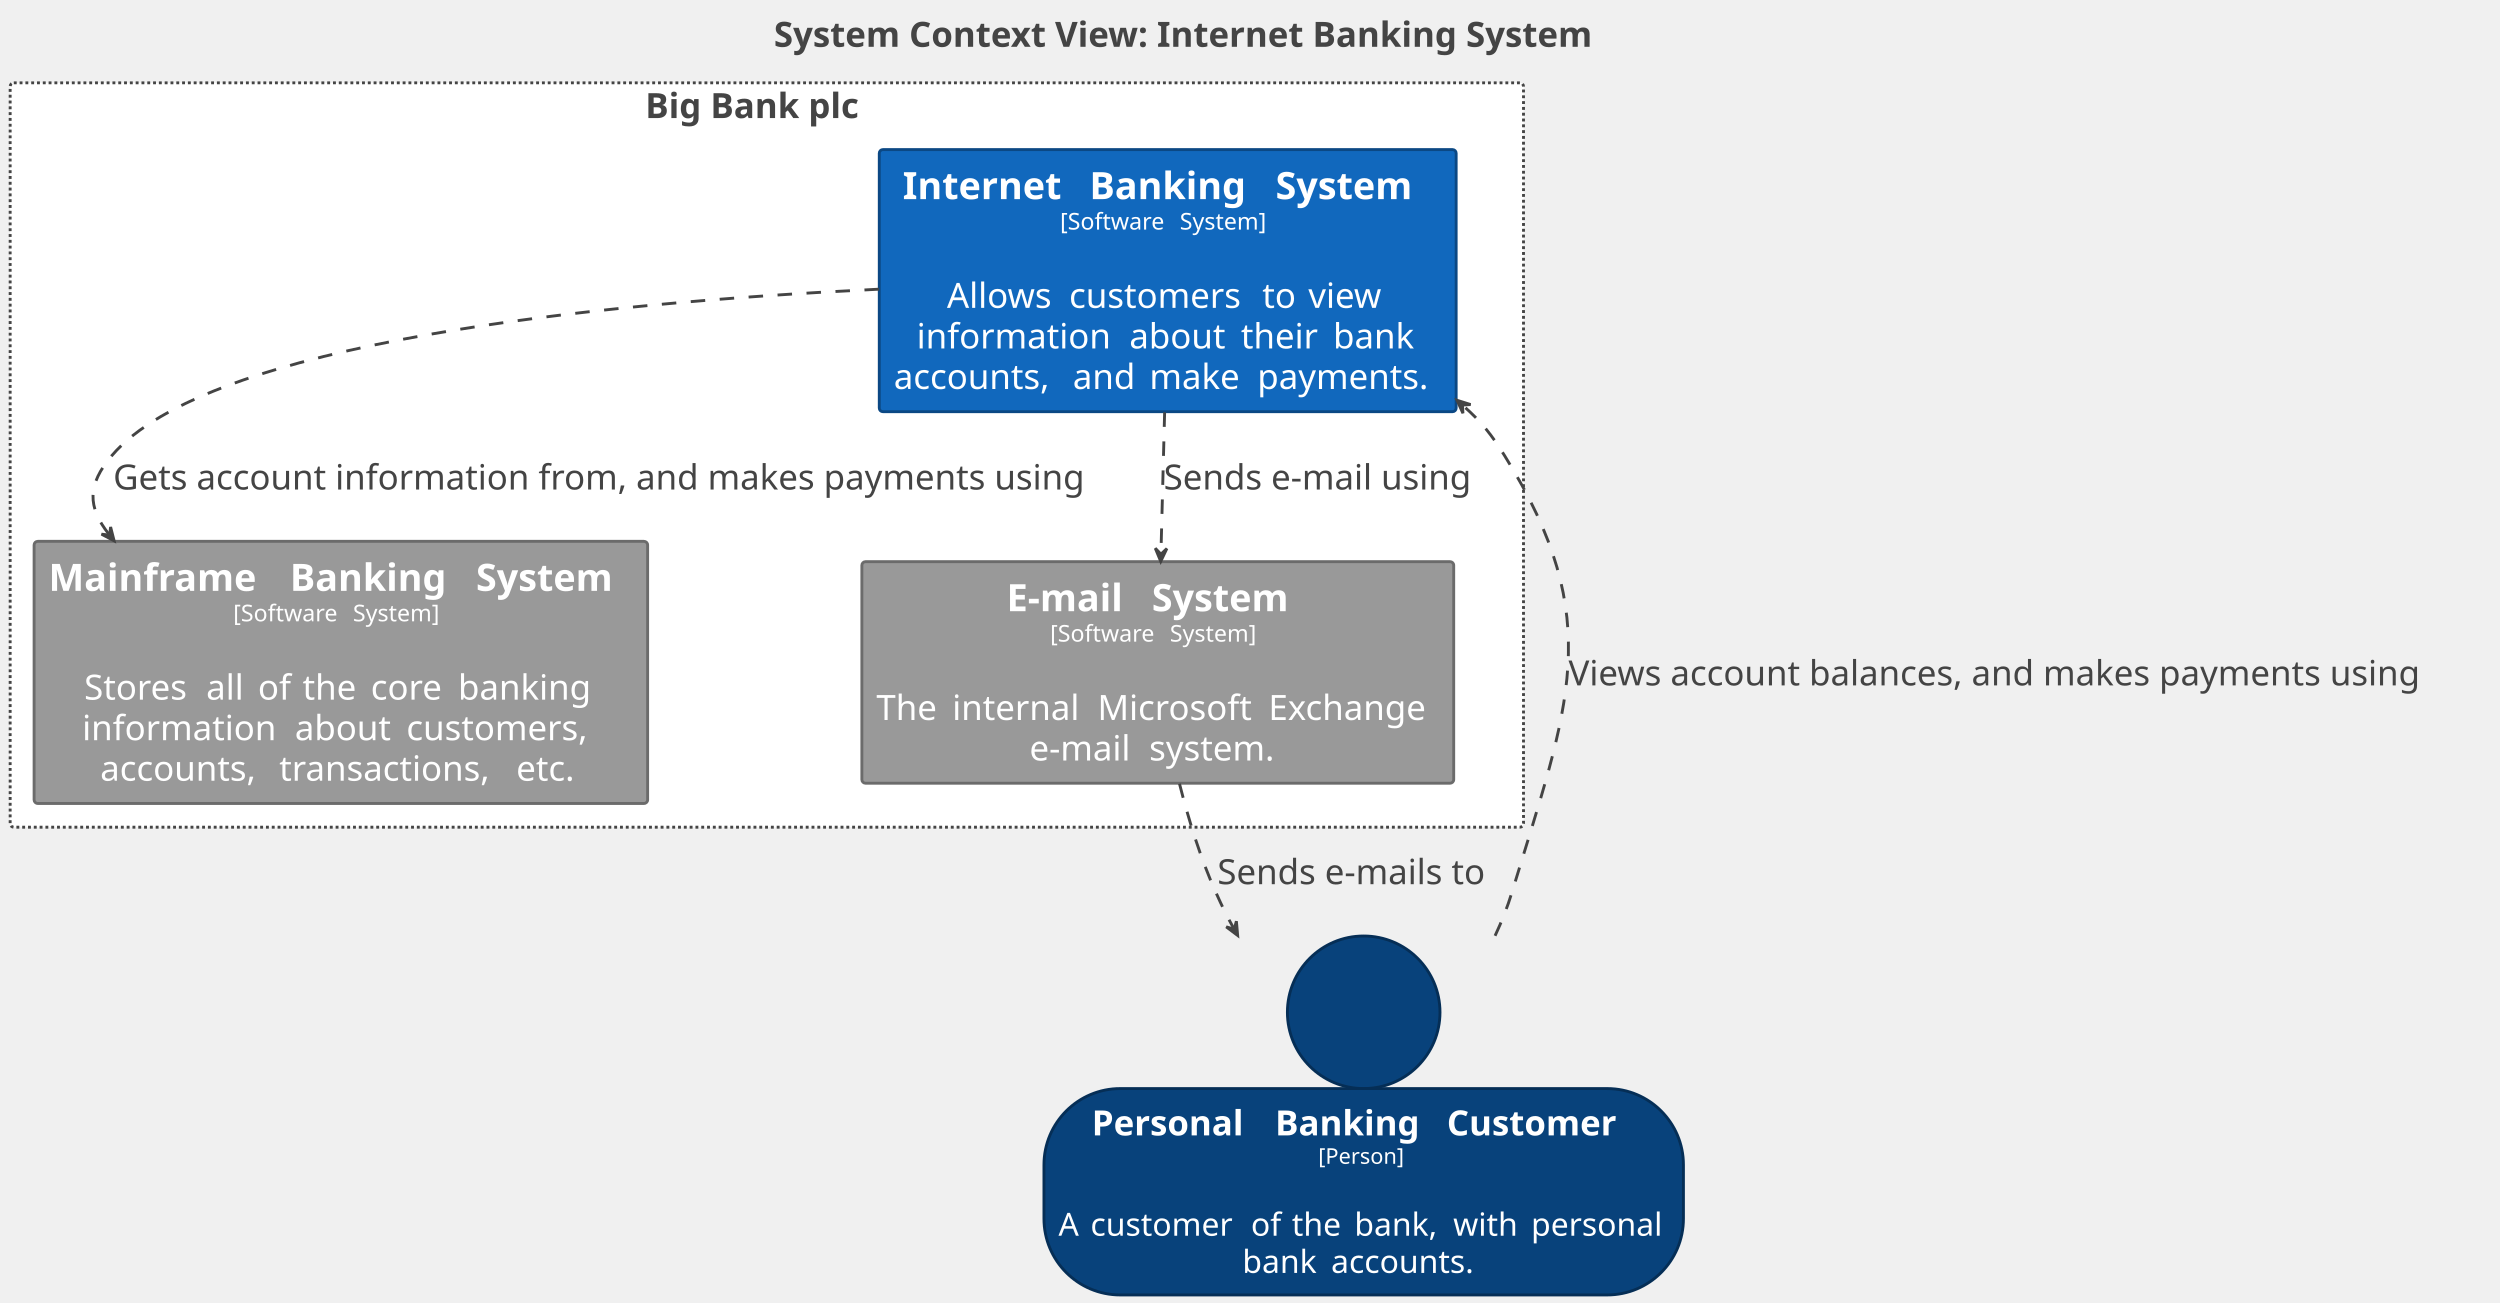
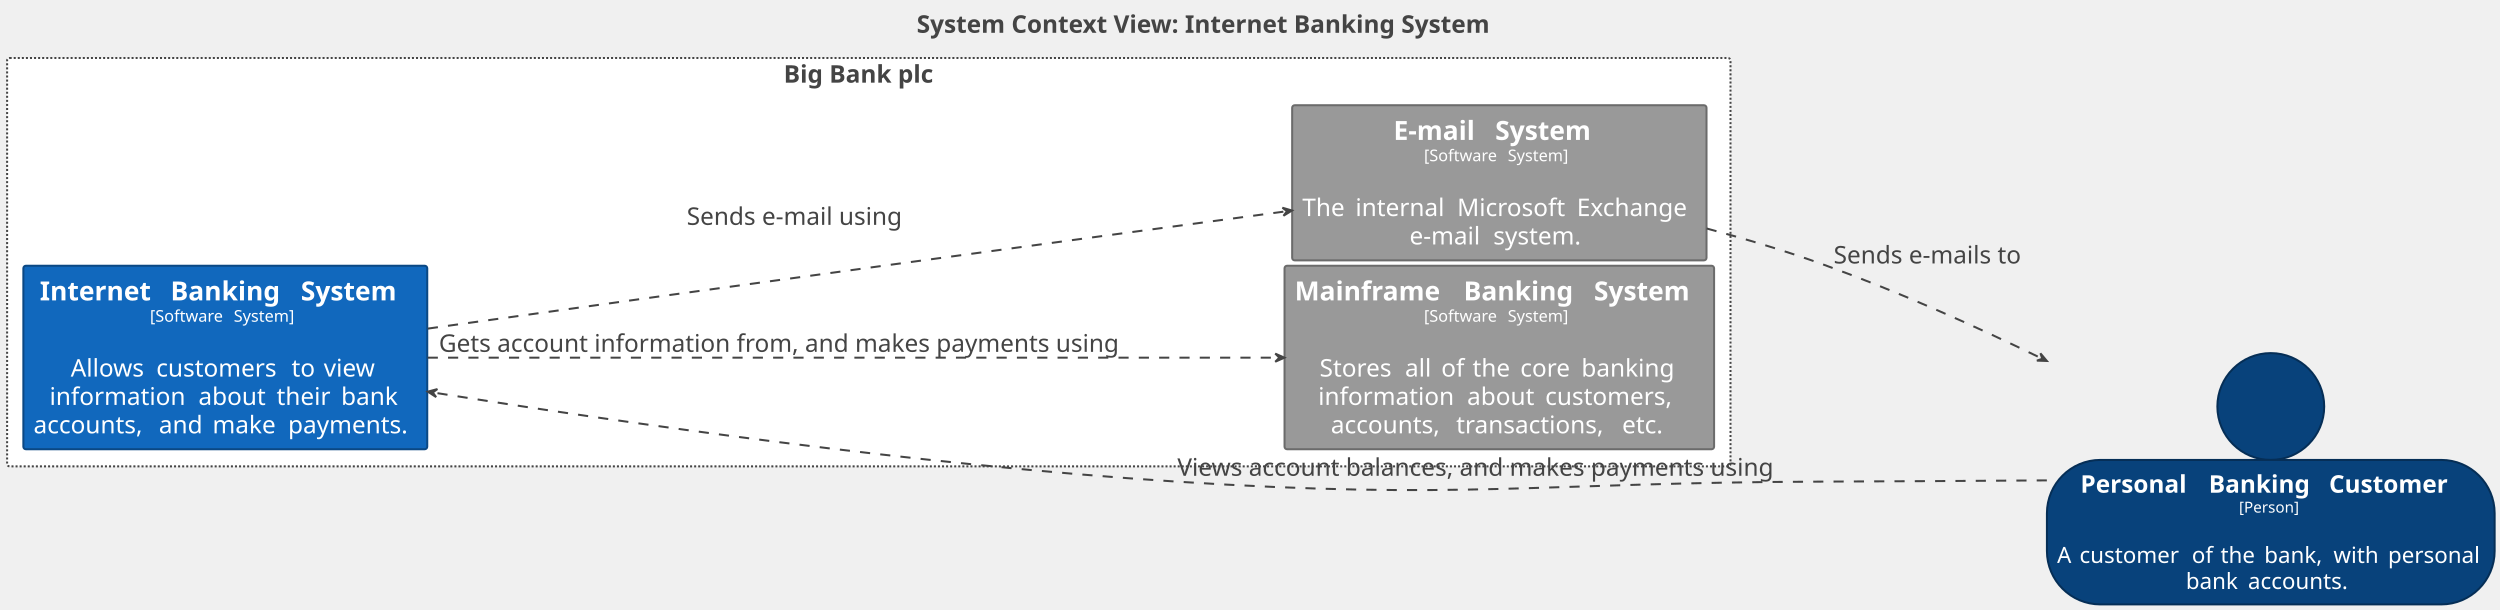
- <svg xmlns="http://www.w3.org/2000/svg" contentStyleType="text/css" data-diagram-type="DESCRIPTION" height="898px" preserveAspectRatio="none" style="width:1723px;height:898px;background:#FFFFFF;" version="1.1" viewBox="0 0 1723 898" width="1723px" zoomAndPan="magnify">
+ <svg xmlns="http://www.w3.org/2000/svg" contentStyleType="text/css" data-diagram-type="DESCRIPTION" height="600px" preserveAspectRatio="none" style="width:2461px;height:600px;background:#FFFFFF;" version="1.1" viewBox="0 0 2461 600" width="2461px" zoomAndPan="magnify">
  <defs />
  <g>
    <g class="title" data-source-line="1">
-       <text fill="#444444" font-family="sans-serif" font-size="24" font-weight="bold" lengthAdjust="spacing" textLength="642.926" x="533.357" y="32.277">System Context View: Internet Banking System</text>
+       <text fill="#444444" font-family="sans-serif" font-size="24" font-weight="bold" lengthAdjust="spacing" textLength="642.926" x="902.396" y="32.277">System Context View: Internet Banking System</text>
    </g>
    <g class="cluster" data-qualified-name="groupQmlnIEJhbmsgcGxj" data-source-line="71" id="ent0002">
-       <rect fill="#FFFFFF" height="513" rx="2.5" ry="2.5" style="stroke:#444444;stroke-width:2;stroke-dasharray:2,2;" width="1043" x="7" y="57.098" />
-       <text fill="#444444" font-family="sans-serif" font-size="24" font-weight="bold" lengthAdjust="spacing" textLength="167.578" x="444.711" y="81.375">Big Bank plc</text>
+       <rect fill="#FFFFFF" height="402" rx="2.5" ry="2.5" style="stroke:#444444;stroke-width:2;stroke-dasharray:2,2;" width="1696.5" x="7" y="57.098" />
+       <text fill="#444444" font-family="sans-serif" font-size="24" font-weight="bold" lengthAdjust="spacing" textLength="167.578" x="771.461" y="81.375">Big Bank plc</text>
    </g>
    <g class="entity" data-qualified-name="groupQmlnIEJhbmsgcGxj.MainframeBankingSystem" data-source-line="72" id="ent0003">
-       <rect fill="#999999" height="180.641" rx="2.5" ry="2.5" style="stroke:#6B6B6B;stroke-width:2;" width="422.848" x="23.5" y="373.098" />
-       <text fill="#FFFFFF" font-family="sans-serif" font-size="26" font-weight="bold" lengthAdjust="spacing" textLength="157.244" x="33.5" y="407.231">Mainframe</text>
-       <text fill="#FFFFFF" font-family="sans-serif" font-size="26" font-weight="bold" lengthAdjust="spacing" textLength="9.052" x="190.744" y="407.231"> </text>
-       <text fill="#FFFFFF" font-family="sans-serif" font-size="26" font-weight="bold" lengthAdjust="spacing" textLength="119.196" x="199.796" y="407.231">Banking</text>
-       <text fill="#FFFFFF" font-family="sans-serif" font-size="26" font-weight="bold" lengthAdjust="spacing" textLength="9.052" x="318.992" y="407.231"> </text>
-       <text fill="#FFFFFF" font-family="sans-serif" font-size="26" font-weight="bold" lengthAdjust="spacing" textLength="108.304" x="328.044" y="407.231">System</text>
-       <text fill="#FFFFFF" font-family="sans-serif" font-size="16" lengthAdjust="spacing" textLength="77.406" x="160.725" y="428.215">[Software</text>
-       <text fill="#FFFFFF" font-family="sans-serif" font-size="16" lengthAdjust="spacing" textLength="5.086" x="238.131" y="428.215"> </text>
-       <text fill="#FFFFFF" font-family="sans-serif" font-size="16" lengthAdjust="spacing" textLength="65.906" x="243.217" y="428.215">System]</text>
-       <text fill="#FFFFFF" font-family="sans-serif" font-size="24" lengthAdjust="spacing" textLength="7.629" x="231.109" y="454.266"> </text>
-       <text fill="#FFFFFF" font-family="sans-serif" font-size="24" lengthAdjust="spacing" textLength="76.465" x="58" y="482.203">Stores</text>
-       <text fill="#FFFFFF" font-family="sans-serif" font-size="24" lengthAdjust="spacing" textLength="7.629" x="134.465" y="482.203"> </text>
-       <text fill="#FFFFFF" font-family="sans-serif" font-size="24" lengthAdjust="spacing" textLength="28.043" x="142.094" y="482.203">all</text>
-       <text fill="#FFFFFF" font-family="sans-serif" font-size="24" lengthAdjust="spacing" textLength="7.629" x="170.137" y="482.203"> </text>
-       <text fill="#FFFFFF" font-family="sans-serif" font-size="24" lengthAdjust="spacing" textLength="23.133" x="177.766" y="482.203">of</text>
-       <text fill="#FFFFFF" font-family="sans-serif" font-size="24" lengthAdjust="spacing" textLength="7.629" x="200.898" y="482.203"> </text>
-       <text fill="#FFFFFF" font-family="sans-serif" font-size="24" lengthAdjust="spacing" textLength="39.387" x="208.527" y="482.203">the</text>
-       <text fill="#FFFFFF" font-family="sans-serif" font-size="24" lengthAdjust="spacing" textLength="7.629" x="247.914" y="482.203"> </text>
-       <text fill="#FFFFFF" font-family="sans-serif" font-size="24" lengthAdjust="spacing" textLength="52.512" x="255.543" y="482.203">core</text>
-       <text fill="#FFFFFF" font-family="sans-serif" font-size="24" lengthAdjust="spacing" textLength="7.629" x="308.055" y="482.203"> </text>
-       <text fill="#FFFFFF" font-family="sans-serif" font-size="24" lengthAdjust="spacing" textLength="96.164" x="315.684" y="482.203">banking</text>
-       <text fill="#FFFFFF" font-family="sans-serif" font-size="24" lengthAdjust="spacing" textLength="138.938" x="56.629" y="510.141">information</text>
-       <text fill="#FFFFFF" font-family="sans-serif" font-size="24" lengthAdjust="spacing" textLength="7.629" x="195.566" y="510.141"> </text>
-       <text fill="#FFFFFF" font-family="sans-serif" font-size="24" lengthAdjust="spacing" textLength="69.246" x="203.195" y="510.141">about</text>
-       <text fill="#FFFFFF" font-family="sans-serif" font-size="24" lengthAdjust="spacing" textLength="7.629" x="272.441" y="510.141"> </text>
-       <text fill="#FFFFFF" font-family="sans-serif" font-size="24" lengthAdjust="spacing" textLength="133.148" x="280.07" y="510.141">customers,</text>
-       <text fill="#FFFFFF" font-family="sans-serif" font-size="24" lengthAdjust="spacing" textLength="115.746" x="69.068" y="538.078">accounts,</text>
-       <text fill="#FFFFFF" font-family="sans-serif" font-size="24" lengthAdjust="spacing" textLength="7.629" x="184.815" y="538.078"> </text>
-       <text fill="#FFFFFF" font-family="sans-serif" font-size="24" lengthAdjust="spacing" textLength="155.707" x="192.443" y="538.078">transactions,</text>
-       <text fill="#FFFFFF" font-family="sans-serif" font-size="24" lengthAdjust="spacing" textLength="7.629" x="348.15" y="538.078"> </text>
-       <text fill="#FFFFFF" font-family="sans-serif" font-size="24" lengthAdjust="spacing" textLength="45" x="355.779" y="538.078">etc.</text>
+       <rect fill="#999999" height="180.641" rx="2.5" ry="2.5" style="stroke:#6B6B6B;stroke-width:2;" width="422.848" x="1264.5" y="261.598" />
+       <text fill="#FFFFFF" font-family="sans-serif" font-size="26" font-weight="bold" lengthAdjust="spacing" textLength="157.244" x="1274.5" y="295.731">Mainframe</text>
+       <text fill="#FFFFFF" font-family="sans-serif" font-size="26" font-weight="bold" lengthAdjust="spacing" textLength="9.052" x="1431.744" y="295.731"> </text>
+       <text fill="#FFFFFF" font-family="sans-serif" font-size="26" font-weight="bold" lengthAdjust="spacing" textLength="119.196" x="1440.796" y="295.731">Banking</text>
+       <text fill="#FFFFFF" font-family="sans-serif" font-size="26" font-weight="bold" lengthAdjust="spacing" textLength="9.052" x="1559.992" y="295.731"> </text>
+       <text fill="#FFFFFF" font-family="sans-serif" font-size="26" font-weight="bold" lengthAdjust="spacing" textLength="108.304" x="1569.044" y="295.731">System</text>
+       <text fill="#FFFFFF" font-family="sans-serif" font-size="16" lengthAdjust="spacing" textLength="77.406" x="1401.725" y="316.715">[Software</text>
+       <text fill="#FFFFFF" font-family="sans-serif" font-size="16" lengthAdjust="spacing" textLength="5.086" x="1479.131" y="316.715"> </text>
+       <text fill="#FFFFFF" font-family="sans-serif" font-size="16" lengthAdjust="spacing" textLength="65.906" x="1484.217" y="316.715">System]</text>
+       <text fill="#FFFFFF" font-family="sans-serif" font-size="24" lengthAdjust="spacing" textLength="7.629" x="1472.109" y="342.766"> </text>
+       <text fill="#FFFFFF" font-family="sans-serif" font-size="24" lengthAdjust="spacing" textLength="76.465" x="1299" y="370.703">Stores</text>
+       <text fill="#FFFFFF" font-family="sans-serif" font-size="24" lengthAdjust="spacing" textLength="7.629" x="1375.465" y="370.703"> </text>
+       <text fill="#FFFFFF" font-family="sans-serif" font-size="24" lengthAdjust="spacing" textLength="28.043" x="1383.094" y="370.703">all</text>
+       <text fill="#FFFFFF" font-family="sans-serif" font-size="24" lengthAdjust="spacing" textLength="7.629" x="1411.137" y="370.703"> </text>
+       <text fill="#FFFFFF" font-family="sans-serif" font-size="24" lengthAdjust="spacing" textLength="23.133" x="1418.766" y="370.703">of</text>
+       <text fill="#FFFFFF" font-family="sans-serif" font-size="24" lengthAdjust="spacing" textLength="7.629" x="1441.898" y="370.703"> </text>
+       <text fill="#FFFFFF" font-family="sans-serif" font-size="24" lengthAdjust="spacing" textLength="39.387" x="1449.527" y="370.703">the</text>
+       <text fill="#FFFFFF" font-family="sans-serif" font-size="24" lengthAdjust="spacing" textLength="7.629" x="1488.914" y="370.703"> </text>
+       <text fill="#FFFFFF" font-family="sans-serif" font-size="24" lengthAdjust="spacing" textLength="52.512" x="1496.543" y="370.703">core</text>
+       <text fill="#FFFFFF" font-family="sans-serif" font-size="24" lengthAdjust="spacing" textLength="7.629" x="1549.055" y="370.703"> </text>
+       <text fill="#FFFFFF" font-family="sans-serif" font-size="24" lengthAdjust="spacing" textLength="96.164" x="1556.684" y="370.703">banking</text>
+       <text fill="#FFFFFF" font-family="sans-serif" font-size="24" lengthAdjust="spacing" textLength="138.938" x="1297.629" y="398.641">information</text>
+       <text fill="#FFFFFF" font-family="sans-serif" font-size="24" lengthAdjust="spacing" textLength="7.629" x="1436.566" y="398.641"> </text>
+       <text fill="#FFFFFF" font-family="sans-serif" font-size="24" lengthAdjust="spacing" textLength="69.246" x="1444.195" y="398.641">about</text>
+       <text fill="#FFFFFF" font-family="sans-serif" font-size="24" lengthAdjust="spacing" textLength="7.629" x="1513.441" y="398.641"> </text>
+       <text fill="#FFFFFF" font-family="sans-serif" font-size="24" lengthAdjust="spacing" textLength="133.148" x="1521.07" y="398.641">customers,</text>
+       <text fill="#FFFFFF" font-family="sans-serif" font-size="24" lengthAdjust="spacing" textLength="115.746" x="1310.068" y="426.578">accounts,</text>
+       <text fill="#FFFFFF" font-family="sans-serif" font-size="24" lengthAdjust="spacing" textLength="7.629" x="1425.814" y="426.578"> </text>
+       <text fill="#FFFFFF" font-family="sans-serif" font-size="24" lengthAdjust="spacing" textLength="155.707" x="1433.443" y="426.578">transactions,</text>
+       <text fill="#FFFFFF" font-family="sans-serif" font-size="24" lengthAdjust="spacing" textLength="7.629" x="1589.15" y="426.578"> </text>
+       <text fill="#FFFFFF" font-family="sans-serif" font-size="24" lengthAdjust="spacing" textLength="45" x="1596.779" y="426.578">etc.</text>
    </g>
    <g class="entity" data-qualified-name="groupQmlnIEJhbmsgcGxj.EmailSystem" data-source-line="73" id="ent0004">
-       <rect fill="#999999" height="152.703" rx="2.5" ry="2.5" style="stroke:#6B6B6B;stroke-width:2;" width="407.891" x="594" y="387.098" />
-       <text fill="#FFFFFF" font-family="sans-serif" font-size="26" font-weight="bold" lengthAdjust="spacing" textLength="91.013" x="693.761" y="421.231">E-mail</text>
-       <text fill="#FFFFFF" font-family="sans-serif" font-size="26" font-weight="bold" lengthAdjust="spacing" textLength="9.052" x="784.774" y="421.231"> </text>
-       <text fill="#FFFFFF" font-family="sans-serif" font-size="26" font-weight="bold" lengthAdjust="spacing" textLength="108.304" x="793.826" y="421.231">System</text>
-       <text fill="#FFFFFF" font-family="sans-serif" font-size="16" lengthAdjust="spacing" textLength="77.406" x="723.746" y="442.215">[Software</text>
-       <text fill="#FFFFFF" font-family="sans-serif" font-size="16" lengthAdjust="spacing" textLength="5.086" x="801.152" y="442.215"> </text>
-       <text fill="#FFFFFF" font-family="sans-serif" font-size="16" lengthAdjust="spacing" textLength="65.906" x="806.238" y="442.215">System]</text>
-       <text fill="#FFFFFF" font-family="sans-serif" font-size="24" lengthAdjust="spacing" textLength="7.629" x="794.131" y="468.266"> </text>
-       <text fill="#FFFFFF" font-family="sans-serif" font-size="24" lengthAdjust="spacing" textLength="44.637" x="604" y="496.203">The</text>
-       <text fill="#FFFFFF" font-family="sans-serif" font-size="24" lengthAdjust="spacing" textLength="7.629" x="648.637" y="496.203"> </text>
-       <text fill="#FFFFFF" font-family="sans-serif" font-size="24" lengthAdjust="spacing" textLength="92.508" x="656.266" y="496.203">internal</text>
-       <text fill="#FFFFFF" font-family="sans-serif" font-size="24" lengthAdjust="spacing" textLength="7.629" x="748.773" y="496.203"> </text>
-       <text fill="#FFFFFF" font-family="sans-serif" font-size="24" lengthAdjust="spacing" textLength="110.168" x="756.402" y="496.203">Microsoft</text>
-       <text fill="#FFFFFF" font-family="sans-serif" font-size="24" lengthAdjust="spacing" textLength="7.629" x="866.57" y="496.203"> </text>
-       <text fill="#FFFFFF" font-family="sans-serif" font-size="24" lengthAdjust="spacing" textLength="117.691" x="874.199" y="496.203">Exchange</text>
-       <text fill="#FFFFFF" font-family="sans-serif" font-size="24" lengthAdjust="spacing" textLength="74.848" x="709.51" y="524.141">e-mail</text>
-       <text fill="#FFFFFF" font-family="sans-serif" font-size="24" lengthAdjust="spacing" textLength="7.629" x="784.357" y="524.141"> </text>
-       <text fill="#FFFFFF" font-family="sans-serif" font-size="24" lengthAdjust="spacing" textLength="94.394" x="791.986" y="524.141">system.</text>
+       <rect fill="#999999" height="152.703" rx="2.5" ry="2.5" style="stroke:#6B6B6B;stroke-width:2;" width="407.891" x="1272" y="103.598" />
+       <text fill="#FFFFFF" font-family="sans-serif" font-size="26" font-weight="bold" lengthAdjust="spacing" textLength="91.013" x="1371.761" y="137.731">E-mail</text>
+       <text fill="#FFFFFF" font-family="sans-serif" font-size="26" font-weight="bold" lengthAdjust="spacing" textLength="9.052" x="1462.774" y="137.731"> </text>
+       <text fill="#FFFFFF" font-family="sans-serif" font-size="26" font-weight="bold" lengthAdjust="spacing" textLength="108.304" x="1471.826" y="137.731">System</text>
+       <text fill="#FFFFFF" font-family="sans-serif" font-size="16" lengthAdjust="spacing" textLength="77.406" x="1401.746" y="158.715">[Software</text>
+       <text fill="#FFFFFF" font-family="sans-serif" font-size="16" lengthAdjust="spacing" textLength="5.086" x="1479.152" y="158.715"> </text>
+       <text fill="#FFFFFF" font-family="sans-serif" font-size="16" lengthAdjust="spacing" textLength="65.906" x="1484.238" y="158.715">System]</text>
+       <text fill="#FFFFFF" font-family="sans-serif" font-size="24" lengthAdjust="spacing" textLength="7.629" x="1472.131" y="184.766"> </text>
+       <text fill="#FFFFFF" font-family="sans-serif" font-size="24" lengthAdjust="spacing" textLength="44.637" x="1282" y="212.703">The</text>
+       <text fill="#FFFFFF" font-family="sans-serif" font-size="24" lengthAdjust="spacing" textLength="7.629" x="1326.637" y="212.703"> </text>
+       <text fill="#FFFFFF" font-family="sans-serif" font-size="24" lengthAdjust="spacing" textLength="92.508" x="1334.266" y="212.703">internal</text>
+       <text fill="#FFFFFF" font-family="sans-serif" font-size="24" lengthAdjust="spacing" textLength="7.629" x="1426.773" y="212.703"> </text>
+       <text fill="#FFFFFF" font-family="sans-serif" font-size="24" lengthAdjust="spacing" textLength="110.168" x="1434.402" y="212.703">Microsoft</text>
+       <text fill="#FFFFFF" font-family="sans-serif" font-size="24" lengthAdjust="spacing" textLength="7.629" x="1544.57" y="212.703"> </text>
+       <text fill="#FFFFFF" font-family="sans-serif" font-size="24" lengthAdjust="spacing" textLength="117.691" x="1552.199" y="212.703">Exchange</text>
+       <text fill="#FFFFFF" font-family="sans-serif" font-size="24" lengthAdjust="spacing" textLength="74.848" x="1387.51" y="240.641">e-mail</text>
+       <text fill="#FFFFFF" font-family="sans-serif" font-size="24" lengthAdjust="spacing" textLength="7.629" x="1462.357" y="240.641"> </text>
+       <text fill="#FFFFFF" font-family="sans-serif" font-size="24" lengthAdjust="spacing" textLength="94.394" x="1469.986" y="240.641">system.</text>
    </g>
    <g class="entity" data-qualified-name="groupQmlnIEJhbmsgcGxj.InternetBankingSystem" data-source-line="74" id="ent0005">
-       <rect fill="#1168BD" height="180.641" rx="2.5" ry="2.5" style="stroke:#0B4884;stroke-width:2;" width="397.578" x="606" y="103.098" />
-       <text fill="#FFFFFF" font-family="sans-serif" font-size="26" font-weight="bold" lengthAdjust="spacing" textLength="119.641" x="622.167" y="137.231">Internet</text>
-       <text fill="#FFFFFF" font-family="sans-serif" font-size="26" font-weight="bold" lengthAdjust="spacing" textLength="9.052" x="741.808" y="137.231"> </text>
-       <text fill="#FFFFFF" font-family="sans-serif" font-size="26" font-weight="bold" lengthAdjust="spacing" textLength="119.196" x="750.859" y="137.231">Banking</text>
-       <text fill="#FFFFFF" font-family="sans-serif" font-size="26" font-weight="bold" lengthAdjust="spacing" textLength="9.052" x="870.056" y="137.231"> </text>
-       <text fill="#FFFFFF" font-family="sans-serif" font-size="26" font-weight="bold" lengthAdjust="spacing" textLength="108.304" x="879.107" y="137.231">System</text>
-       <text fill="#FFFFFF" font-family="sans-serif" font-size="16" lengthAdjust="spacing" textLength="77.406" x="730.59" y="158.215">[Software</text>
-       <text fill="#FFFFFF" font-family="sans-serif" font-size="16" lengthAdjust="spacing" textLength="5.086" x="807.996" y="158.215"> </text>
-       <text fill="#FFFFFF" font-family="sans-serif" font-size="16" lengthAdjust="spacing" textLength="65.906" x="813.082" y="158.215">System]</text>
-       <text fill="#FFFFFF" font-family="sans-serif" font-size="24" lengthAdjust="spacing" textLength="7.629" x="800.975" y="184.266"> </text>
-       <text fill="#FFFFFF" font-family="sans-serif" font-size="24" lengthAdjust="spacing" textLength="76.57" x="652.621" y="212.203">Allows</text>
-       <text fill="#FFFFFF" font-family="sans-serif" font-size="24" lengthAdjust="spacing" textLength="7.629" x="729.191" y="212.203"> </text>
-       <text fill="#FFFFFF" font-family="sans-serif" font-size="24" lengthAdjust="spacing" textLength="125.519" x="736.82" y="212.203">customers</text>
-       <text fill="#FFFFFF" font-family="sans-serif" font-size="24" lengthAdjust="spacing" textLength="7.629" x="862.34" y="212.203"> </text>
-       <text fill="#FFFFFF" font-family="sans-serif" font-size="24" lengthAdjust="spacing" textLength="24.094" x="869.969" y="212.203">to</text>
-       <text fill="#FFFFFF" font-family="sans-serif" font-size="24" lengthAdjust="spacing" textLength="7.629" x="894.062" y="212.203"> </text>
-       <text fill="#FFFFFF" font-family="sans-serif" font-size="24" lengthAdjust="spacing" textLength="55.266" x="901.691" y="212.203">view</text>
-       <text fill="#FFFFFF" font-family="sans-serif" font-size="24" lengthAdjust="spacing" textLength="138.938" x="631.768" y="240.141">information</text>
-       <text fill="#FFFFFF" font-family="sans-serif" font-size="24" lengthAdjust="spacing" textLength="7.629" x="770.705" y="240.141"> </text>
-       <text fill="#FFFFFF" font-family="sans-serif" font-size="24" lengthAdjust="spacing" textLength="69.246" x="778.334" y="240.141">about</text>
-       <text fill="#FFFFFF" font-family="sans-serif" font-size="24" lengthAdjust="spacing" textLength="7.629" x="847.58" y="240.141"> </text>
-       <text fill="#FFFFFF" font-family="sans-serif" font-size="24" lengthAdjust="spacing" textLength="55.922" x="855.209" y="240.141">their</text>
-       <text fill="#FFFFFF" font-family="sans-serif" font-size="24" lengthAdjust="spacing" textLength="7.629" x="911.131" y="240.141"> </text>
-       <text fill="#FFFFFF" font-family="sans-serif" font-size="24" lengthAdjust="spacing" textLength="59.051" x="918.76" y="240.141">bank</text>
-       <text fill="#FFFFFF" font-family="sans-serif" font-size="24" lengthAdjust="spacing" textLength="115.746" x="616" y="268.078">accounts,</text>
-       <text fill="#FFFFFF" font-family="sans-serif" font-size="24" lengthAdjust="spacing" textLength="7.629" x="731.746" y="268.078"> </text>
-       <text fill="#FFFFFF" font-family="sans-serif" font-size="24" lengthAdjust="spacing" textLength="45.152" x="739.375" y="268.078">and</text>
-       <text fill="#FFFFFF" font-family="sans-serif" font-size="24" lengthAdjust="spacing" textLength="7.629" x="784.527" y="268.078"> </text>
-       <text fill="#FFFFFF" font-family="sans-serif" font-size="24" lengthAdjust="spacing" textLength="66.75" x="792.156" y="268.078">make</text>
-       <text fill="#FFFFFF" font-family="sans-serif" font-size="24" lengthAdjust="spacing" textLength="7.629" x="858.906" y="268.078"> </text>
-       <text fill="#FFFFFF" font-family="sans-serif" font-size="24" lengthAdjust="spacing" textLength="127.043" x="866.535" y="268.078">payments.</text>
+       <rect fill="#1168BD" height="180.641" rx="2.5" ry="2.5" style="stroke:#0B4884;stroke-width:2;" width="397.578" x="23" y="261.598" />
+       <text fill="#FFFFFF" font-family="sans-serif" font-size="26" font-weight="bold" lengthAdjust="spacing" textLength="119.641" x="39.167" y="295.731">Internet</text>
+       <text fill="#FFFFFF" font-family="sans-serif" font-size="26" font-weight="bold" lengthAdjust="spacing" textLength="9.052" x="158.808" y="295.731"> </text>
+       <text fill="#FFFFFF" font-family="sans-serif" font-size="26" font-weight="bold" lengthAdjust="spacing" textLength="119.196" x="167.859" y="295.731">Banking</text>
+       <text fill="#FFFFFF" font-family="sans-serif" font-size="26" font-weight="bold" lengthAdjust="spacing" textLength="9.052" x="287.056" y="295.731"> </text>
+       <text fill="#FFFFFF" font-family="sans-serif" font-size="26" font-weight="bold" lengthAdjust="spacing" textLength="108.304" x="296.107" y="295.731">System</text>
+       <text fill="#FFFFFF" font-family="sans-serif" font-size="16" lengthAdjust="spacing" textLength="77.406" x="147.59" y="316.715">[Software</text>
+       <text fill="#FFFFFF" font-family="sans-serif" font-size="16" lengthAdjust="spacing" textLength="5.086" x="224.996" y="316.715"> </text>
+       <text fill="#FFFFFF" font-family="sans-serif" font-size="16" lengthAdjust="spacing" textLength="65.906" x="230.082" y="316.715">System]</text>
+       <text fill="#FFFFFF" font-family="sans-serif" font-size="24" lengthAdjust="spacing" textLength="7.629" x="217.975" y="342.766"> </text>
+       <text fill="#FFFFFF" font-family="sans-serif" font-size="24" lengthAdjust="spacing" textLength="76.57" x="69.621" y="370.703">Allows</text>
+       <text fill="#FFFFFF" font-family="sans-serif" font-size="24" lengthAdjust="spacing" textLength="7.629" x="146.191" y="370.703"> </text>
+       <text fill="#FFFFFF" font-family="sans-serif" font-size="24" lengthAdjust="spacing" textLength="125.519" x="153.82" y="370.703">customers</text>
+       <text fill="#FFFFFF" font-family="sans-serif" font-size="24" lengthAdjust="spacing" textLength="7.629" x="279.34" y="370.703"> </text>
+       <text fill="#FFFFFF" font-family="sans-serif" font-size="24" lengthAdjust="spacing" textLength="24.094" x="286.969" y="370.703">to</text>
+       <text fill="#FFFFFF" font-family="sans-serif" font-size="24" lengthAdjust="spacing" textLength="7.629" x="311.062" y="370.703"> </text>
+       <text fill="#FFFFFF" font-family="sans-serif" font-size="24" lengthAdjust="spacing" textLength="55.266" x="318.691" y="370.703">view</text>
+       <text fill="#FFFFFF" font-family="sans-serif" font-size="24" lengthAdjust="spacing" textLength="138.938" x="48.768" y="398.641">information</text>
+       <text fill="#FFFFFF" font-family="sans-serif" font-size="24" lengthAdjust="spacing" textLength="7.629" x="187.705" y="398.641"> </text>
+       <text fill="#FFFFFF" font-family="sans-serif" font-size="24" lengthAdjust="spacing" textLength="69.246" x="195.334" y="398.641">about</text>
+       <text fill="#FFFFFF" font-family="sans-serif" font-size="24" lengthAdjust="spacing" textLength="7.629" x="264.58" y="398.641"> </text>
+       <text fill="#FFFFFF" font-family="sans-serif" font-size="24" lengthAdjust="spacing" textLength="55.922" x="272.209" y="398.641">their</text>
+       <text fill="#FFFFFF" font-family="sans-serif" font-size="24" lengthAdjust="spacing" textLength="7.629" x="328.131" y="398.641"> </text>
+       <text fill="#FFFFFF" font-family="sans-serif" font-size="24" lengthAdjust="spacing" textLength="59.051" x="335.76" y="398.641">bank</text>
+       <text fill="#FFFFFF" font-family="sans-serif" font-size="24" lengthAdjust="spacing" textLength="115.746" x="33" y="426.578">accounts,</text>
+       <text fill="#FFFFFF" font-family="sans-serif" font-size="24" lengthAdjust="spacing" textLength="7.629" x="148.746" y="426.578"> </text>
+       <text fill="#FFFFFF" font-family="sans-serif" font-size="24" lengthAdjust="spacing" textLength="45.152" x="156.375" y="426.578">and</text>
+       <text fill="#FFFFFF" font-family="sans-serif" font-size="24" lengthAdjust="spacing" textLength="7.629" x="201.527" y="426.578"> </text>
+       <text fill="#FFFFFF" font-family="sans-serif" font-size="24" lengthAdjust="spacing" textLength="66.75" x="209.156" y="426.578">make</text>
+       <text fill="#FFFFFF" font-family="sans-serif" font-size="24" lengthAdjust="spacing" textLength="7.629" x="275.906" y="426.578"> </text>
+       <text fill="#FFFFFF" font-family="sans-serif" font-size="24" lengthAdjust="spacing" textLength="127.043" x="283.535" y="426.578">payments.</text>
    </g>
    <g class="entity" data-qualified-name="PersonalBankingCustomer" data-source-line="77" id="ent0006">
-       <ellipse cx="939.859" cy="697.674" fill="#08427B" rx="52.576" ry="52.576" style="stroke:#052E56;stroke-width:2;" />
-       <rect fill="#08427B" height="142.227" rx="52.576" ry="52.576" style="stroke:#052E56;stroke-width:2;" width="440.718" x="719.5" y="750.25" />
-       <text fill="#FFFFFF" font-family="sans-serif" font-size="24" font-weight="bold" lengthAdjust="spacing" textLength="117.984" x="752.464" y="782.528">Personal</text>
-       <text fill="#FFFFFF" font-family="sans-serif" font-size="24" font-weight="bold" lengthAdjust="spacing" textLength="8.355" x="870.449" y="782.528"> </text>
-       <text fill="#FFFFFF" font-family="sans-serif" font-size="24" font-weight="bold" lengthAdjust="spacing" textLength="110.027" x="878.804" y="782.528">Banking</text>
-       <text fill="#FFFFFF" font-family="sans-serif" font-size="24" font-weight="bold" lengthAdjust="spacing" textLength="8.355" x="988.832" y="782.528"> </text>
-       <text fill="#FFFFFF" font-family="sans-serif" font-size="24" font-weight="bold" lengthAdjust="spacing" textLength="130.066" x="997.187" y="782.528">Customer</text>
-       <text fill="#FFFFFF" font-family="sans-serif" font-size="15" lengthAdjust="spacing" textLength="62.644" x="908.537" y="802.111">[Person]</text>
-       <text fill="#FFFFFF" font-family="sans-serif" font-size="22" lengthAdjust="spacing" textLength="6.993" x="936.362" y="826.07"> </text>
-       <text fill="#FFFFFF" font-family="sans-serif" font-size="22" lengthAdjust="spacing" textLength="15.05" x="729.5" y="851.679">A</text>
-       <text fill="#FFFFFF" font-family="sans-serif" font-size="22" lengthAdjust="spacing" textLength="6.993" x="744.55" y="851.679"> </text>
-       <text fill="#FFFFFF" font-family="sans-serif" font-size="22" lengthAdjust="spacing" textLength="103.598" x="751.543" y="851.679">customer</text>
-       <text fill="#FFFFFF" font-family="sans-serif" font-size="22" lengthAdjust="spacing" textLength="6.993" x="855.141" y="851.679"> </text>
-       <text fill="#FFFFFF" font-family="sans-serif" font-size="22" lengthAdjust="spacing" textLength="21.205" x="862.134" y="851.679">of</text>
-       <text fill="#FFFFFF" font-family="sans-serif" font-size="22" lengthAdjust="spacing" textLength="6.993" x="883.339" y="851.679"> </text>
-       <text fill="#FFFFFF" font-family="sans-serif" font-size="22" lengthAdjust="spacing" textLength="36.105" x="890.332" y="851.679">the</text>
-       <text fill="#FFFFFF" font-family="sans-serif" font-size="22" lengthAdjust="spacing" textLength="6.993" x="926.437" y="851.679"> </text>
-       <text fill="#FFFFFF" font-family="sans-serif" font-size="22" lengthAdjust="spacing" textLength="61.123" x="933.43" y="851.679">bank,</text>
-       <text fill="#FFFFFF" font-family="sans-serif" font-size="22" lengthAdjust="spacing" textLength="6.993" x="994.553" y="851.679"> </text>
-       <text fill="#FFFFFF" font-family="sans-serif" font-size="22" lengthAdjust="spacing" textLength="46.675" x="1001.546" y="851.679">with</text>
-       <text fill="#FFFFFF" font-family="sans-serif" font-size="22" lengthAdjust="spacing" textLength="6.993" x="1048.221" y="851.679"> </text>
-       <text fill="#FFFFFF" font-family="sans-serif" font-size="22" lengthAdjust="spacing" textLength="95.004" x="1055.214" y="851.679">personal</text>
-       <text fill="#FFFFFF" font-family="sans-serif" font-size="22" lengthAdjust="spacing" textLength="54.13" x="856.247" y="877.288">bank</text>
-       <text fill="#FFFFFF" font-family="sans-serif" font-size="22" lengthAdjust="spacing" textLength="6.993" x="910.377" y="877.288"> </text>
-       <text fill="#FFFFFF" font-family="sans-serif" font-size="22" lengthAdjust="spacing" textLength="106.101" x="917.37" y="877.288">accounts.</text>
+       <ellipse cx="2235.359" cy="400.174" fill="#08427B" rx="52.576" ry="52.576" style="stroke:#052E56;stroke-width:2;" />
+       <rect fill="#08427B" height="142.227" rx="52.576" ry="52.576" style="stroke:#052E56;stroke-width:2;" width="440.718" x="2015" y="452.75" />
+       <text fill="#FFFFFF" font-family="sans-serif" font-size="24" font-weight="bold" lengthAdjust="spacing" textLength="117.984" x="2047.964" y="485.028">Personal</text>
+       <text fill="#FFFFFF" font-family="sans-serif" font-size="24" font-weight="bold" lengthAdjust="spacing" textLength="8.355" x="2165.949" y="485.028"> </text>
+       <text fill="#FFFFFF" font-family="sans-serif" font-size="24" font-weight="bold" lengthAdjust="spacing" textLength="110.027" x="2174.304" y="485.028">Banking</text>
+       <text fill="#FFFFFF" font-family="sans-serif" font-size="24" font-weight="bold" lengthAdjust="spacing" textLength="8.355" x="2284.331" y="485.028"> </text>
+       <text fill="#FFFFFF" font-family="sans-serif" font-size="24" font-weight="bold" lengthAdjust="spacing" textLength="130.066" x="2292.687" y="485.028">Customer</text>
+       <text fill="#FFFFFF" font-family="sans-serif" font-size="15" lengthAdjust="spacing" textLength="62.644" x="2204.037" y="504.611">[Person]</text>
+       <text fill="#FFFFFF" font-family="sans-serif" font-size="22" lengthAdjust="spacing" textLength="6.993" x="2231.862" y="528.57"> </text>
+       <text fill="#FFFFFF" font-family="sans-serif" font-size="22" lengthAdjust="spacing" textLength="15.05" x="2025" y="554.179">A</text>
+       <text fill="#FFFFFF" font-family="sans-serif" font-size="22" lengthAdjust="spacing" textLength="6.993" x="2040.05" y="554.179"> </text>
+       <text fill="#FFFFFF" font-family="sans-serif" font-size="22" lengthAdjust="spacing" textLength="103.598" x="2047.043" y="554.179">customer</text>
+       <text fill="#FFFFFF" font-family="sans-serif" font-size="22" lengthAdjust="spacing" textLength="6.993" x="2150.641" y="554.179"> </text>
+       <text fill="#FFFFFF" font-family="sans-serif" font-size="22" lengthAdjust="spacing" textLength="21.205" x="2157.634" y="554.179">of</text>
+       <text fill="#FFFFFF" font-family="sans-serif" font-size="22" lengthAdjust="spacing" textLength="6.993" x="2178.839" y="554.179"> </text>
+       <text fill="#FFFFFF" font-family="sans-serif" font-size="22" lengthAdjust="spacing" textLength="36.105" x="2185.832" y="554.179">the</text>
+       <text fill="#FFFFFF" font-family="sans-serif" font-size="22" lengthAdjust="spacing" textLength="6.993" x="2221.936" y="554.179"> </text>
+       <text fill="#FFFFFF" font-family="sans-serif" font-size="22" lengthAdjust="spacing" textLength="61.123" x="2228.93" y="554.179">bank,</text>
+       <text fill="#FFFFFF" font-family="sans-serif" font-size="22" lengthAdjust="spacing" textLength="6.993" x="2290.053" y="554.179"> </text>
+       <text fill="#FFFFFF" font-family="sans-serif" font-size="22" lengthAdjust="spacing" textLength="46.675" x="2297.046" y="554.179">with</text>
+       <text fill="#FFFFFF" font-family="sans-serif" font-size="22" lengthAdjust="spacing" textLength="6.993" x="2343.721" y="554.179"> </text>
+       <text fill="#FFFFFF" font-family="sans-serif" font-size="22" lengthAdjust="spacing" textLength="95.004" x="2350.714" y="554.179">personal</text>
+       <text fill="#FFFFFF" font-family="sans-serif" font-size="22" lengthAdjust="spacing" textLength="54.13" x="2151.747" y="579.788">bank</text>
+       <text fill="#FFFFFF" font-family="sans-serif" font-size="22" lengthAdjust="spacing" textLength="6.993" x="2205.877" y="579.788"> </text>
+       <text fill="#FFFFFF" font-family="sans-serif" font-size="22" lengthAdjust="spacing" textLength="106.101" x="2212.87" y="579.788">accounts.</text>
    </g>
    <g class="link" data-entity-1="ent0006" data-entity-2="ent0005" data-link-type="dependency" data-source-line="79" id="lnk7">
-       <path d="M1030.4,644.938 C1034.99,635.158 1038.95,625.158 1042,615.098 C1080.87,487.068 1107.7,427.688 1037,314.098 C1028.08,299.768 1021.345,291.052 1008.655,279.832" fill="none" id="PersonalBankingCustomer-to-InternetBankingSystem" style="stroke:#444444;stroke-width:2;stroke-dasharray:10,10;" />
-       <polygon fill="#444444" points="1004.16,275.858,1008.253,284.816,1007.906,279.17,1013.552,278.822,1004.16,275.858" style="stroke:#444444;stroke-width:2;" />
-       <text fill="#444444" font-family="sans-serif" font-size="24" lengthAdjust="spacing" textLength="634.641" x="1081" y="472.375">Views account balances, and makes payments using</text>
+       <path d="M2014.92,472.888 C1944.37,473.388 1865.89,473.858 1794,474.098 C1511.33,475.058 1440.07,492.418 1158,474.098 C902.34,457.488 615.765,416.541 427.005,386.481" fill="none" id="PersonalBankingCustomer-to-InternetBankingSystem" style="stroke:#444444;stroke-width:2;stroke-dasharray:10,10;" />
+       <polygon fill="#444444" points="421.08,385.538,429.339,390.903,426.018,386.324,430.597,383.003,421.08,385.538" style="stroke:#444444;stroke-width:2;" />
+       <text fill="#444444" font-family="sans-serif" font-size="24" lengthAdjust="spacing" textLength="634.641" x="1159" y="468.375">Views account balances, and makes payments using</text>
    </g>
    <g class="link" data-entity-1="ent0005" data-entity-2="ent0003" data-link-type="dependency" data-source-line="80" id="lnk8">
-       <path d="M605.77,199.308 C414.05,208.548 143.69,235.568 77,314.098 C60.06,334.038 60.258,349.384 74.938,368.024" fill="none" id="InternetBankingSystem-to-MainframeBankingSystem" style="stroke:#444444;stroke-width:2;stroke-dasharray:10,10;" />
-       <polygon fill="#444444" points="78.65,372.738,76.224,363.192,75.556,368.81,69.939,368.142,78.65,372.738" style="stroke:#444444;stroke-width:2;" />
-       <text fill="#444444" font-family="sans-serif" font-size="24" lengthAdjust="spacing" textLength="715.887" x="78" y="337.375">Gets account information from, and makes payments using</text>
+       <path d="M421.04,352.098 C651.09,352.098 1023.07,352.098 1258.36,352.098" fill="none" id="InternetBankingSystem-to-MainframeBankingSystem" style="stroke:#444444;stroke-width:2;stroke-dasharray:10,10;" />
+       <polygon fill="#444444" points="1264.36,352.098,1255.36,348.098,1259.36,352.098,1255.36,356.098,1264.36,352.098" style="stroke:#444444;stroke-width:2;" />
+       <text fill="#444444" font-family="sans-serif" font-size="24" lengthAdjust="spacing" textLength="715.887" x="432" y="346.375">Gets account information from, and makes payments using</text>
    </g>
    <g class="link" data-entity-1="ent0005" data-entity-2="ent0004" data-link-type="dependency" data-source-line="81" id="lnk9">
-       <path d="M802.66,284.208 C801.79,317.538 800.966,348.99 800.136,380.94" fill="none" id="InternetBankingSystem-to-EmailSystem" style="stroke:#444444;stroke-width:2;stroke-dasharray:10,10;" />
-       <polygon fill="#444444" points="799.98,386.938,804.212,378.045,800.11,381.939,796.215,377.837,799.98,386.938" style="stroke:#444444;stroke-width:2;" />
-       <text fill="#444444" font-family="sans-serif" font-size="24" lengthAdjust="spacing" textLength="227.883" x="802" y="337.375">Sends e-mail using</text>
+       <path d="M421.17,323.478 C424.47,323.018 427.75,322.558 431,322.098 C723.1,281.168 1055.483,236.255 1265.913,208.035" fill="none" id="InternetBankingSystem-to-EmailSystem" style="stroke:#444444;stroke-width:2;stroke-dasharray:10,10;" />
+       <polygon fill="#444444" points="1271.86,207.238,1262.408,204.469,1266.904,207.902,1263.472,212.398,1271.86,207.238" style="stroke:#444444;stroke-width:2;" />
+       <text fill="#444444" font-family="sans-serif" font-size="24" lengthAdjust="spacing" textLength="227.883" x="676" y="221.375">Sends e-mail using</text>
    </g>
    <g class="link" data-entity-1="ent0004" data-entity-2="ent0006" data-link-type="dependency" data-source-line="82" id="lnk10">
-       <path d="M812.91,540.148 C819.1,564.658 827.36,591.568 838,615.098 C842.46,624.968 844.628,629.652 850.078,639.471" fill="none" id="EmailSystem-to-PersonalBankingCustomer" style="stroke:#444444;stroke-width:2;stroke-dasharray:10,10;" />
-       <polygon fill="#444444" points="852.99,644.718,852.12,634.907,850.564,640.346,845.125,638.789,852.99,644.718" style="stroke:#444444;stroke-width:2;" />
-       <text fill="#444444" font-family="sans-serif" font-size="24" lengthAdjust="spacing" textLength="199.652" x="839" y="609.375">Sends e-mails to</text>
+       <path d="M1680.06,224.928 C1718.32,235.178 1757.7,246.978 1794,260.098 C1867.66,286.738 1940.123,318.996 2009.553,352.716" fill="none" id="EmailSystem-to-PersonalBankingCustomer" style="stroke:#444444;stroke-width:2;stroke-dasharray:10,10;" />
+       <polygon fill="#444444" points="2014.95,355.338,2008.602,347.808,2010.452,353.153,2005.107,355.004,2014.95,355.338" style="stroke:#444444;stroke-width:2;" />
+       <text fill="#444444" font-family="sans-serif" font-size="24" lengthAdjust="spacing" textLength="199.652" x="1805" y="259.375">Sends e-mails to</text>
    </g>
  </g>
</svg>
